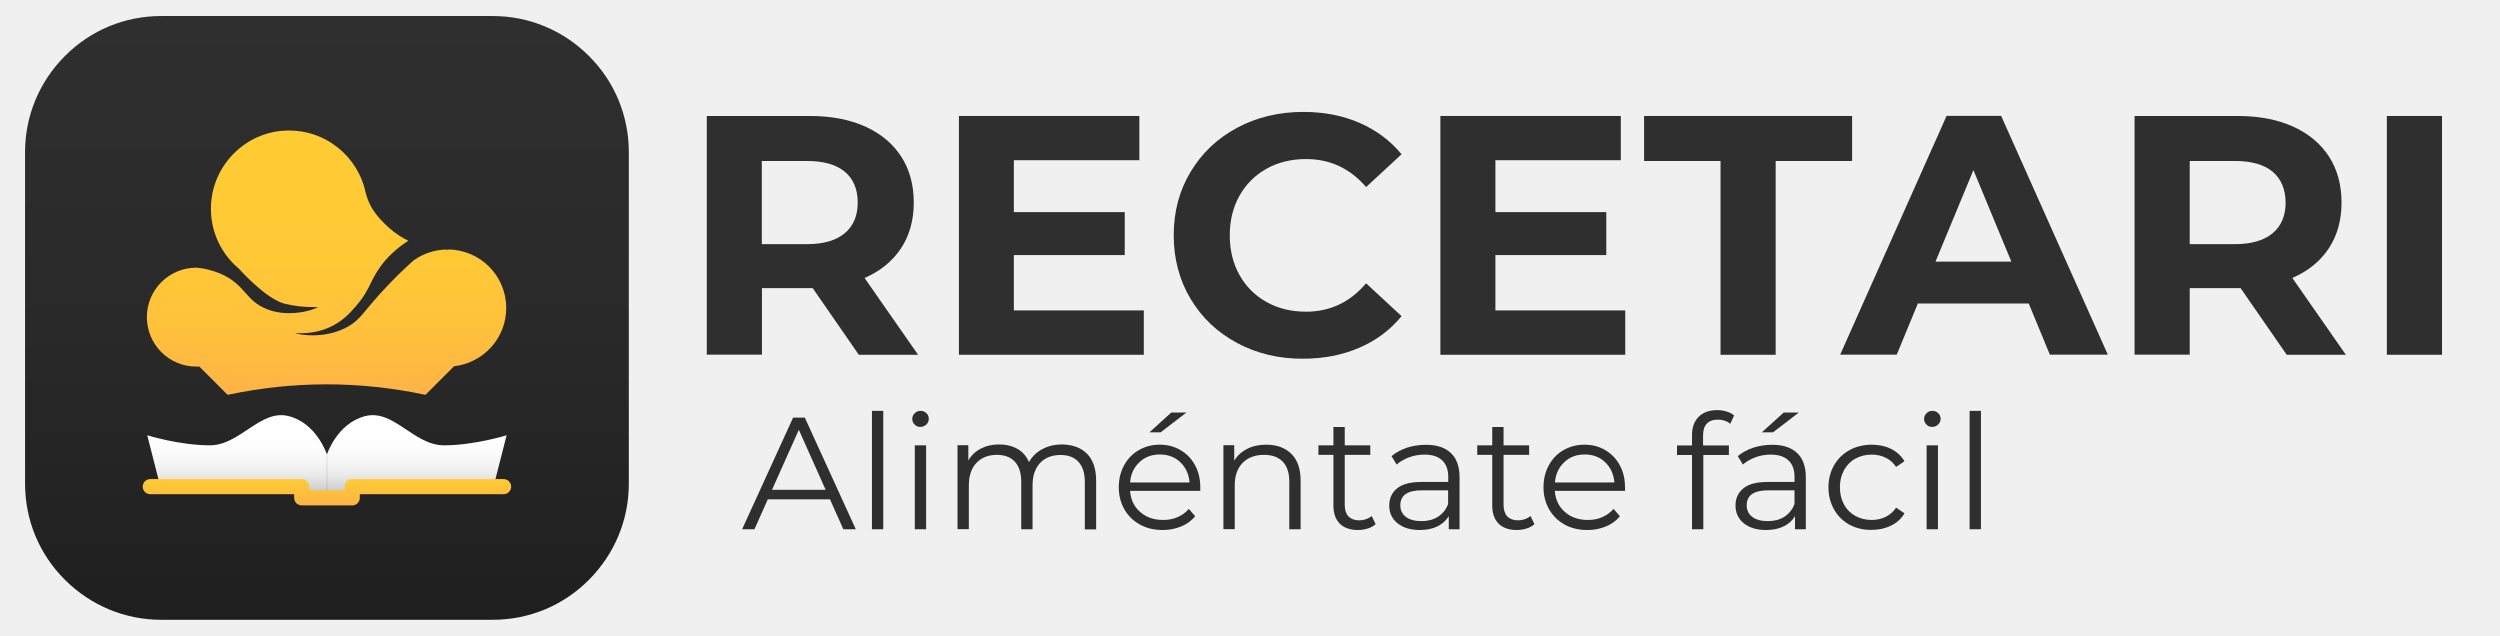
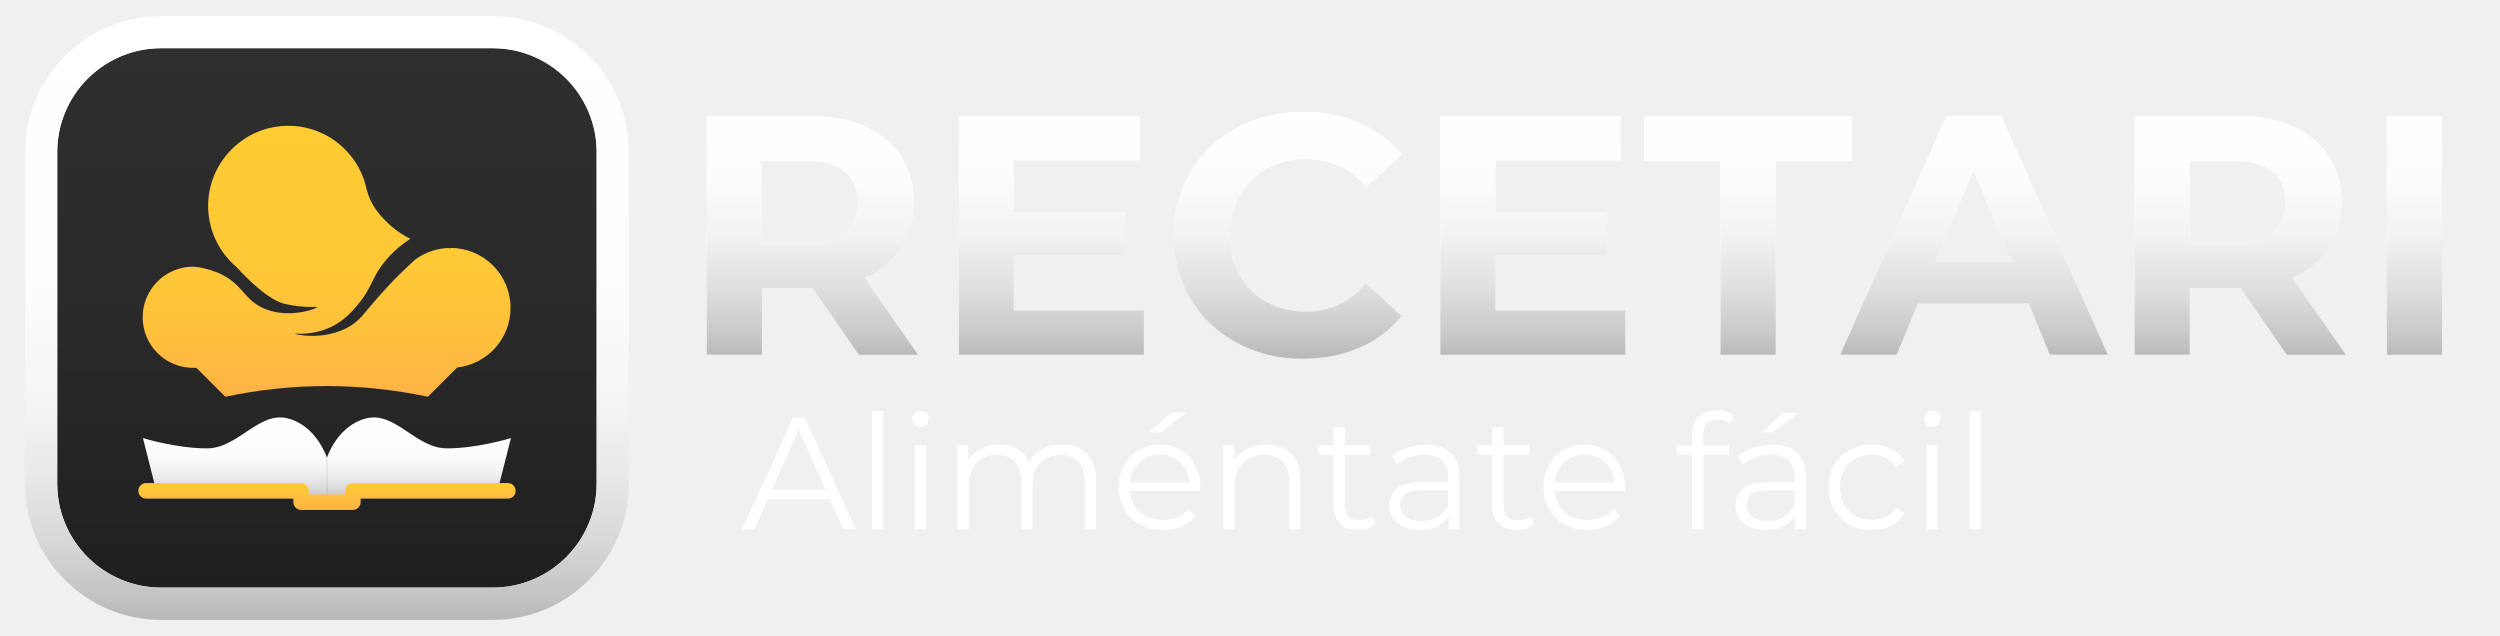
<svg xmlns="http://www.w3.org/2000/svg" version="1.1" id="Nombre_del_proyecto" x="0px" y="0px" viewBox="0 0 1966 500" style="enable-background:new 0 0 1966 500;" xml:space="preserve">
  <style type="text/css">
	.st0{display:none;}
	.st1{display:inline;}
	.st2{fill:#2F2F2F;}
	.st3{fill:#FFFFFF;}
	.st4{fill:none;stroke:#FFFFFF;stroke-width:12.194;stroke-linecap:round;stroke-linejoin:round;stroke-miterlimit:10;}
	.st5{fill:none;stroke:#000000;stroke-width:12.194;stroke-linecap:round;stroke-linejoin:round;stroke-miterlimit:10;}
	.st6{fill:url(#Marco_con_fondo_2_);}
	.st7{fill:url(#SVGID_1_);}
	.st8{fill:url(#SVGID_2_);}
	.st9{fill:none;stroke:url(#SVGID_3_);stroke-width:12.194;stroke-linecap:round;stroke-linejoin:round;stroke-miterlimit:10;}
	.st10{fill:url(#SVGID_4_);}
	.st11{fill:url(#SVGID_5_);}
	.st12{fill:url(#SVGID_6_);}
	.st13{fill:url(#SVGID_7_);}
	.st14{fill:url(#SVGID_8_);}
	.st15{fill:none;stroke:url(#SVGID_9_);stroke-width:12.194;stroke-linecap:round;stroke-linejoin:round;stroke-miterlimit:10;}
	.st16{fill:url(#SVGID_10_);}
	.st17{fill:url(#Marco_con_fondo_3_);}
	.st18{fill:url(#SVGID_11_);}
	.st19{fill:url(#SVGID_12_);}
	.st20{fill:none;stroke:url(#SVGID_13_);stroke-width:11.906;stroke-linecap:round;stroke-linejoin:round;stroke-miterlimit:10;}
	.st21{fill:url(#SVGID_14_);}
	.st22{fill:url(#Fondo_del_marco_1_);}
	.st23{fill:url(#Marco_3_);}
	.st24{fill:url(#SVGID_15_);}
	.st25{fill:url(#SVGID_16_);}
	.st26{fill:none;stroke:url(#SVGID_17_);stroke-width:12.194;stroke-linecap:round;stroke-linejoin:round;stroke-miterlimit:10;}
	.st27{fill:url(#SVGID_18_);}
	.st28{display:none;opacity:0.3;fill:url(#Área_estandarizada_para_el_ícono_2_);}
	.st29{fill:url(#SVGID_19_);}
	.st30{fill:url(#SVGID_20_);}
	.st31{fill:url(#SVGID_21_);}
	.st32{fill:url(#SVGID_22_);}
	.st33{fill:url(#SVGID_23_);}
	.st34{fill:url(#SVGID_24_);}
	.st35{fill:url(#SVGID_25_);}
	.st36{fill:url(#SVGID_26_);}
	.st37{fill:url(#SVGID_27_);}
	.st38{fill:url(#SVGID_28_);}
	.st39{fill:url(#SVGID_29_);}
	.st40{fill:url(#SVGID_30_);}
	.st41{fill:url(#SVGID_31_);}
	.st42{fill:url(#SVGID_32_);}
	.st43{fill:url(#SVGID_33_);}
	.st44{fill:url(#SVGID_34_);}
	.st45{fill:url(#SVGID_35_);}
	.st46{fill:url(#SVGID_36_);}
	.st47{fill:url(#SVGID_37_);}
	.st48{fill:url(#SVGID_38_);}
	.st49{fill:none;stroke:url(#SVGID_39_);stroke-width:15;stroke-linecap:round;stroke-linejoin:round;stroke-miterlimit:10;}
	.st50{fill:url(#SVGID_40_);}
	.st51{display:none;opacity:0.3;fill:url(#Área_estandarizada_para_el_ícono_3_);}
	.st52{fill:#1F1F1F;}
	.st53{fill:url(#Degradado_Oscuro_1_);}
	.st54{fill:#B8B8B8;}
	.st55{fill:url(#Degradado_Claro_1_);}
	.st56{fill:#FFB347;}
	.st57{fill:#FFCC33;}
	.st58{fill:url(#Degradado_Principal_1_);}
	.st59{fill:none;stroke:#EDFF00;stroke-miterlimit:10;}
	.st60{fill:#999999;}
	.st61{display:inline;fill:#AA0707;}
	.st62{display:inline;fill:#DD5757;}
</style>
  <g id="Fondos_1_" class="st0">
- </g>
-   <g id="Claro_Horizontal_2_">
-     <g id="Logo_2_">
-       <linearGradient id="Marco_con_fondo_2_" gradientUnits="userSpaceOnUse" x1="257.146" y1="12.66" x2="257.146" y2="487.34">
-         <stop offset="0" style="stop-color:#2F2F2F" />
-         <stop offset="0.53" style="stop-color:#292929" />
-         <stop offset="1" style="stop-color:#1F1F1F" />
-       </linearGradient>
-       <path id="Marco_con_fondo" class="st6" d="M463.1,44c-20.2-20.2-47.1-31.4-75.7-31.4H126.8c-28.6,0-55.5,11.1-75.7,31.4    c-20.2,20.2-31.4,47.1-31.4,75.7v260.6c0,28.6,11.1,55.5,31.4,75.7s47.1,31.4,75.7,31.4h260.6c28.6,0,55.5-11.1,75.7-31.4    s31.4-47.1,31.4-75.7V119.7C494.5,91.1,483.4,64.2,463.1,44z" />
+     <rect x="0.1" class="st1" width="1965.8" height="500" />
+   </g>
+   <g id="Oscuro_Horizontal_1_">
+     <g id="Logo_1_">
+       <g id="Marco_1_">
+         <linearGradient id="Fondo_del_marco_1_" gradientUnits="userSpaceOnUse" x1="257.146" y1="37.94" x2="257.146" y2="462.06">
+           <stop offset="0" style="stop-color:#2F2F2F" />
+           <stop offset="0.53" style="stop-color:#292929" />
+           <stop offset="1" style="stop-color:#1F1F1F" />
+         </linearGradient>
+         <path id="Fondo_del_marco" class="st22" d="M387.4,37.9H126.8c-45.2,0-81.8,36.6-81.8,81.8v260.6c0,45.2,36.6,81.8,81.8,81.8     h260.6c45.2,0,81.8-36.6,81.8-81.8V119.7C469.2,74.5,432.6,37.9,387.4,37.9z" />
+         <linearGradient id="Marco_3_" gradientUnits="userSpaceOnUse" x1="257.146" y1="487.34" x2="257.146" y2="12.66">
+           <stop offset="0" style="stop-color:#B8B8B8" />
+           <stop offset="3.082472e-02" style="stop-color:#C1C1C1" />
+           <stop offset="0.129" style="stop-color:#D8D8D8" />
+           <stop offset="0.243" style="stop-color:#E9E9E9" />
+           <stop offset="0.38" style="stop-color:#F6F6F6" />
+           <stop offset="0.565" style="stop-color:#FDFDFD" />
+           <stop offset="1" style="stop-color:#FFFFFF" />
+         </linearGradient>
+         <path id="Marco_2_" class="st23" d="M387.4,37.9c45.2,0,81.8,36.6,81.8,81.8v260.6c0,45.2-36.6,81.8-81.8,81.8H126.8     c-45.2,0-81.8-36.6-81.8-81.8V119.7c0-45.2,36.6-81.8,81.8-81.8H387.4 M387.4,12.7H126.8c-28.6,0-55.5,11.1-75.7,31.4     c-20.2,20.2-31.4,47.1-31.4,75.7v260.6c0,28.6,11.1,55.5,31.4,75.7c20.2,20.2,47.1,31.4,75.7,31.4h260.6     c28.6,0,55.5-11.1,75.7-31.4s31.4-47.1,31.4-75.7V119.7c0-28.6-11.1-55.5-31.4-75.7S416,12.7,387.4,12.7L387.4,12.7z" />
+       </g>
+       <g>
+         <linearGradient id="SVGID_1_" gradientUnits="userSpaceOnUse" x1="329.496" y1="394.903" x2="329.496" y2="328.322">
+           <stop offset="6.926126e-08" style="stop-color:#B8B8B8" />
+           <stop offset="2.116860e-02" style="stop-color:#BDBDBD" />
+           <stop offset="0.134" style="stop-color:#D5D5D5" />
+           <stop offset="0.262" style="stop-color:#E8E8E8" />
+           <stop offset="0.412" style="stop-color:#F5F5F5" />
+           <stop offset="0.607" style="stop-color:#FDFDFD" />
+           <stop offset="1" style="stop-color:#FFFFFF" />
+         </linearGradient>
+         <path class="st7" d="M257.1,359.9c0,0,8.1-25.2,30.9-30.9c22.8-5.7,39,23.6,63.4,23.6c24.4,0,50.4-8.1,50.4-8.1L391.3,386H277.5     v8.9h-20.3V359.9z" />
+         <linearGradient id="SVGID_2_" gradientUnits="userSpaceOnUse" x1="184.796" y1="394.903" x2="184.796" y2="328.322">
+           <stop offset="6.926126e-08" style="stop-color:#B8B8B8" />
+           <stop offset="2.116860e-02" style="stop-color:#BDBDBD" />
+           <stop offset="0.134" style="stop-color:#D5D5D5" />
+           <stop offset="0.262" style="stop-color:#E8E8E8" />
+           <stop offset="0.412" style="stop-color:#F5F5F5" />
+           <stop offset="0.607" style="stop-color:#FDFDFD" />
+           <stop offset="1" style="stop-color:#FFFFFF" />
+         </linearGradient>
+         <path class="st8" d="M257.1,359.9c0,0-8.1-25.2-30.9-30.9c-22.8-5.7-39,23.6-63.4,23.6s-50.4-8.1-50.4-8.1l10.5,41.5h113.9v8.9     h20.3V359.9z" />
+         <g>
+           <linearGradient id="SVGID_3_" gradientUnits="userSpaceOnUse" x1="257.146" y1="379.864" x2="257.146" y2="401">
+             <stop offset="0" style="stop-color:#FFCC33" />
+             <stop offset="1" style="stop-color:#FFB347" />
+           </linearGradient>
+           <polyline class="st9" points="114.9,386 236.8,386 236.8,394.9 277.5,394.9 277.5,386 399.4,386     " />
+         </g>
+         <linearGradient id="SVGID_4_" gradientUnits="userSpaceOnUse" x1="257.146" y1="99" x2="257.146" y2="311.985">
+           <stop offset="0" style="stop-color:#FFCC33" />
+           <stop offset="0.473" style="stop-color:#FFC935" />
+           <stop offset="0.764" style="stop-color:#FFC13C" />
+           <stop offset="1" style="stop-color:#FFB347" />
+         </linearGradient>
+         <path class="st10" d="M186.3,210.3c-14.3-12-23.2-30.2-22.6-50.5c1.1-32.7,27.5-59.4,60.2-60.8c31.7-1.4,58.5,20.7,64.5,50.3     c2.9,10.6,8,18.2,18.3,27.7c5.2,4.7,10.7,8.2,16,10.8c-5,3.2-9.1,6.5-12.6,9.8c-5.2,4.9-8.9,9.6-11.6,13.6     c-2.3,3.5-4,6.7-5.5,9.8c-3,6-5.7,11.7-12.4,19.5c-4.1,4.8-9.4,10.8-17.9,15.4c-15.7,8.6-30.9,6.1-30.9,6.5     c0,0.5,23.2,6,43.1-5.7c8.8-5.2,11-10.2,24.4-25.2c3.4-3.8,6.7-7.3,9.8-10.6c3.4-3.5,6.7-6.7,9.6-9.5c3-2.9,5.8-5.4,8.1-7.5     c0,0,0,0,0,0h0c0.3-0.2,0.6-0.4,0.9-0.6c7.4-5.1,16.2-8.1,25.8-8.3l-0.2,0.8l1.1-0.8c26,0,47.1,21.1,47.1,47.1     c0,24.3-18.4,44.3-42,46.9l-23,23c-53.1-11.2-106.2-11.2-159.3,0l-22.8-22.8c-0.8,0-1.6,0.1-2.4,0.1c-22,0-39.8-17.8-39.8-39.8     s17.8-39.8,39.8-39.8c3.8,0.3,8.9,1.1,14.5,3c1.2,0.4,2.4,0.8,3.6,1.3c0,0,0,0,0.1,0c1,0.4,2,0.8,3,1.3c17,8.1,18.3,18.9,31.7,26     c19.9,10.6,44.8,1.4,44.7,0c0,0-12.2,0.9-26-2.4C207.9,235,186.3,210.3,186.3,210.3z" />
+       </g>
    </g>
-     <g id="Textos_5_">
+     <linearGradient id="Área_estandarizada_para_el_ícono_2_" gradientUnits="userSpaceOnUse" x1="257.146" y1="401" x2="257.146" y2="99">
+       <stop offset="0" style="stop-color:#B8B8B8" />
+       <stop offset="0.106" style="stop-color:#C9C9C9" />
+       <stop offset="0.3" style="stop-color:#E1E1E1" />
+       <stop offset="0.505" style="stop-color:#F2F2F2" />
+       <stop offset="0.728" style="stop-color:#FCFCFC" />
+       <stop offset="1" style="stop-color:#FFFFFF" />
+     </linearGradient>
+     <rect id="Área_estandarizada_para_el_ícono_1_" x="106.1" y="99" class="st28" width="302" height="302" />
+     <g id="Textos_1_">
      <g>
-         <path class="st2" d="M652.7,392.7h-48.9l-10.5,23.5h-9.7l40.1-87.8h9.2l40.1,87.8h-9.8L652.7,392.7z M649.3,385.2l-21.1-47.2     l-21.1,47.2H649.3z" />
-         <path class="st2" d="M685.7,323.1h8.9v93.1h-8.9V323.1z" />
-         <path class="st2" d="M719.3,333.9c-1.3-1.3-1.9-2.8-1.9-4.5c0-1.7,0.6-3.1,1.9-4.4s2.8-1.9,4.6-1.9c1.8,0,3.4,0.6,4.6,1.8     c1.3,1.2,1.9,2.7,1.9,4.3c0,1.8-0.6,3.4-1.9,4.6s-2.8,1.9-4.6,1.9C722.1,335.8,720.6,335.2,719.3,333.9z M719.4,350.2h8.9v66     h-8.9V350.2z" />
-         <path class="st2" d="M854.9,356.9c4.7,4.8,7.1,11.8,7.1,21.1v38.3h-8.9v-37.4c0-6.9-1.7-12.1-5-15.7c-3.3-3.6-8-5.4-14-5.4     c-6.9,0-12.2,2.1-16.2,6.3c-3.9,4.2-5.9,10.1-5.9,17.5v34.6h-8.9v-37.4c0-6.9-1.7-12.1-5-15.7c-3.3-3.6-8-5.4-14.1-5.4     c-6.8,0-12.1,2.1-16.1,6.3c-4,4.2-6,10.1-6,17.5v34.6h-8.9v-66h8.5v12c2.3-4,5.6-7.1,9.8-9.3c4.2-2.2,9-3.3,14.4-3.3     c5.5,0,10.3,1.2,14.4,3.5c4.1,2.3,7.1,5.8,9.1,10.4c2.4-4.3,5.9-7.8,10.5-10.2c4.6-2.5,9.8-3.7,15.6-3.7     C843.7,349.7,850.2,352.1,854.9,356.9z" />
-         <path class="st2" d="M943.9,386h-55.2c0.5,6.9,3.1,12.4,7.9,16.6c4.8,4.2,10.8,6.3,18.1,6.3c4.1,0,7.9-0.7,11.3-2.2     c3.4-1.5,6.4-3.6,8.9-6.5l5,5.8c-2.9,3.5-6.6,6.2-11,8c-4.4,1.8-9.2,2.8-14.5,2.8c-6.8,0-12.8-1.4-18-4.3     c-5.2-2.9-9.3-6.9-12.2-12c-2.9-5.1-4.4-10.9-4.4-17.3c0-6.4,1.4-12.2,4.2-17.3c2.8-5.1,6.6-9.1,11.5-11.9     c4.9-2.8,10.4-4.3,16.5-4.3c6.1,0,11.6,1.4,16.4,4.3c4.8,2.8,8.7,6.8,11.4,11.9c2.8,5.1,4.1,10.8,4.1,17.4L943.9,386z M896,363.5     c-4.3,4.1-6.8,9.3-7.3,15.9h46.8c-0.6-6.5-3-11.8-7.3-15.9c-4.3-4.1-9.7-6.1-16.1-6.1C905.7,357.4,900.3,359.4,896,363.5z      M921.1,324.4H933l-20.3,15.6h-8.8L921.1,324.4z" />
-         <path class="st2" d="M1015.5,356.9c4.9,4.8,7.3,11.8,7.3,21v38.3h-8.9v-37.4c0-6.9-1.7-12.1-5.1-15.7c-3.4-3.6-8.3-5.4-14.7-5.4     c-7.1,0-12.7,2.1-16.9,6.3c-4.1,4.2-6.2,10.1-6.2,17.5v34.6h-8.9v-66h8.5v12.2c2.4-4,5.8-7.1,10.1-9.3c4.3-2.2,9.3-3.3,15-3.3     C1004.1,349.7,1010.6,352.1,1015.5,356.9z" />
-         <path class="st2" d="M1081.8,412.2c-1.7,1.5-3.7,2.7-6.2,3.4c-2.5,0.8-5,1.2-7.7,1.2c-6.2,0-11-1.7-14.3-5c-3.3-3.3-5-8.1-5-14.2     v-39.9h-11.8v-7.5h11.8v-14.4h8.9v14.4h20.1v7.5h-20.1v39.4c0,3.9,1,6.9,2.9,9c2,2,4.8,3.1,8.5,3.1c1.8,0,3.6-0.3,5.3-0.9     c1.7-0.6,3.2-1.4,4.5-2.5L1081.8,412.2z" />
-         <path class="st2" d="M1140.9,356.2c4.6,4.3,6.9,10.7,6.9,19.1v40.9h-8.5v-10.3c-2,3.4-5,6.1-8.8,8c-3.9,1.9-8.5,2.9-13.9,2.9     c-7.4,0-13.2-1.8-17.6-5.3c-4.3-3.5-6.5-8.2-6.5-13.9c0-5.6,2-10.1,6.1-13.5c4.1-3.4,10.5-5.1,19.4-5.1h20.9v-4     c0-5.7-1.6-10-4.8-13c-3.2-3-7.8-4.5-13.9-4.5c-4.2,0-8.2,0.7-12,2.1c-3.8,1.4-7.1,3.3-9.9,5.7l-4-6.6c3.3-2.8,7.4-5,12-6.6     c4.7-1.5,9.6-2.3,14.8-2.3C1129.7,349.7,1136.3,351.9,1140.9,356.2z M1130.8,406.4c3.6-2.3,6.3-5.6,8-10v-10.8h-20.7     c-11.3,0-16.9,3.9-16.9,11.8c0,3.8,1.5,6.9,4.4,9.1c2.9,2.2,7,3.3,12.3,3.3C1122.9,409.8,1127.2,408.7,1130.8,406.4z" />
-         <path class="st2" d="M1206.7,412.2c-1.7,1.5-3.7,2.7-6.2,3.4c-2.5,0.8-5,1.2-7.7,1.2c-6.2,0-11-1.7-14.3-5c-3.3-3.3-5-8.1-5-14.2     v-39.9h-11.8v-7.5h11.8v-14.4h8.9v14.4h20.1v7.5h-20.1v39.4c0,3.9,1,6.9,2.9,9c2,2,4.8,3.1,8.5,3.1c1.8,0,3.6-0.3,5.3-0.9     c1.7-0.6,3.2-1.4,4.5-2.5L1206.7,412.2z" />
-         <path class="st2" d="M1277.9,386h-55.2c0.5,6.9,3.1,12.4,7.9,16.6c4.8,4.2,10.8,6.3,18.1,6.3c4.1,0,7.9-0.7,11.3-2.2     c3.4-1.5,6.4-3.6,8.9-6.5l5,5.8c-2.9,3.5-6.6,6.2-11,8c-4.4,1.8-9.2,2.8-14.5,2.8c-6.8,0-12.8-1.4-18-4.3     c-5.2-2.9-9.3-6.9-12.2-12c-2.9-5.1-4.4-10.9-4.4-17.3c0-6.4,1.4-12.2,4.2-17.3c2.8-5.1,6.6-9.1,11.5-11.9     c4.9-2.8,10.4-4.3,16.5-4.3c6.1,0,11.6,1.4,16.4,4.3c4.8,2.8,8.7,6.8,11.4,11.9c2.8,5.1,4.1,10.8,4.1,17.4L1277.9,386z      M1230.1,363.5c-4.3,4.1-6.8,9.3-7.3,15.9h46.8c-0.6-6.5-3-11.8-7.3-15.9c-4.3-4.1-9.7-6.1-16.1-6.1     C1239.7,357.4,1234.4,359.4,1230.1,363.5z" />
-         <path class="st2" d="M1342.2,333.2c-2,2.1-2.9,5.2-2.9,9.3v7.8h20.3v7.5h-20.1v58.4h-8.9v-58.4h-11.8v-7.5h11.8v-8.2     c0-6,1.7-10.8,5.2-14.3c3.5-3.5,8.4-5.3,14.7-5.3c2.5,0,4.9,0.4,7.3,1.1c2.3,0.7,4.3,1.7,5.9,3.1l-3,6.6     c-2.6-2.2-5.9-3.3-9.8-3.3C1347,330,1344.1,331.1,1342.2,333.2z" />
-         <path class="st2" d="M1413.2,356.2c4.6,4.3,6.9,10.7,6.9,19.1v40.9h-8.5v-10.3c-2,3.4-5,6.1-8.8,8c-3.9,1.9-8.5,2.9-13.9,2.9     c-7.4,0-13.2-1.8-17.6-5.3c-4.3-3.5-6.5-8.2-6.5-13.9c0-5.6,2-10.1,6.1-13.5c4.1-3.4,10.5-5.1,19.4-5.1h20.9v-4     c0-5.7-1.6-10-4.8-13c-3.2-3-7.8-4.5-13.9-4.5c-4.2,0-8.2,0.7-12,2.1c-3.8,1.4-7.1,3.3-9.9,5.7l-4-6.6c3.3-2.8,7.4-5,12-6.6     c4.7-1.5,9.6-2.3,14.8-2.3C1402,349.7,1408.6,351.9,1413.2,356.2z M1403.2,406.4c3.6-2.3,6.3-5.6,8-10v-10.8h-20.7     c-11.3,0-16.9,3.9-16.9,11.8c0,3.8,1.5,6.9,4.4,9.1c2.9,2.2,7,3.3,12.3,3.3C1395.3,409.8,1399.6,408.7,1403.2,406.4z      M1402.7,324.4h11.9l-20.3,15.6h-8.8L1402.7,324.4z" />
-         <path class="st2" d="M1454.4,412.6c-5.1-2.8-9.2-6.8-12.1-12c-2.9-5.1-4.4-10.9-4.4-17.4c0-6.4,1.5-12.2,4.4-17.3     c2.9-5.1,7-9.1,12.1-11.9c5.1-2.8,11-4.3,17.5-4.3c5.7,0,10.8,1.1,15.2,3.3c4.5,2.2,8,5.5,10.6,9.7l-6.6,4.5     c-2.2-3.3-4.9-5.7-8.3-7.3c-3.3-1.6-7-2.4-10.9-2.4c-4.8,0-9,1.1-12.9,3.2c-3.8,2.1-6.8,5.2-8.9,9.1s-3.2,8.4-3.2,13.4     c0,5.1,1.1,9.6,3.2,13.5c2.1,3.9,5.1,6.9,8.9,9c3.8,2.1,8.1,3.2,12.9,3.2c3.9,0,7.6-0.8,10.9-2.4c3.3-1.6,6.1-4,8.3-7.3l6.6,4.5     c-2.6,4.3-6.1,7.5-10.7,9.7c-4.5,2.2-9.6,3.3-15.2,3.3C1465.4,416.8,1459.5,415.4,1454.4,412.6z" />
-         <path class="st2" d="M1515,333.9c-1.3-1.3-1.9-2.8-1.9-4.5c0-1.7,0.6-3.1,1.9-4.4s2.8-1.9,4.6-1.9c1.8,0,3.4,0.6,4.6,1.8     c1.3,1.2,1.9,2.7,1.9,4.3c0,1.8-0.6,3.4-1.9,4.6s-2.8,1.9-4.6,1.9C1517.8,335.8,1516.3,335.2,1515,333.9z M1515.1,350.2h8.9v66     h-8.9V350.2z" />
-         <path class="st2" d="M1548.9,323.1h8.9v93.1h-8.9V323.1z" />
+         <path class="st3" d="M652.7,392.7h-48.9l-10.5,23.5h-9.7l40.1-87.8h9.2l40.1,87.8h-9.8L652.7,392.7z M649.3,385.2l-21.1-47.2     l-21.1,47.2H649.3z" />
+         <path class="st3" d="M685.7,323.1h8.9v93.1h-8.9V323.1z" />
+         <path class="st3" d="M719.3,333.9c-1.3-1.3-1.9-2.8-1.9-4.5c0-1.7,0.6-3.1,1.9-4.4c1.3-1.3,2.8-1.9,4.6-1.9     c1.8,0,3.4,0.6,4.6,1.8c1.3,1.2,1.9,2.7,1.9,4.3c0,1.8-0.6,3.4-1.9,4.6c-1.3,1.3-2.8,1.9-4.6,1.9     C722.1,335.8,720.6,335.2,719.3,333.9z M719.4,350.2h8.9v66h-8.9V350.2z" />
+         <path class="st3" d="M854.9,356.9c4.7,4.8,7.1,11.8,7.1,21.1v38.3h-8.9v-37.4c0-6.9-1.7-12.1-5-15.7c-3.3-3.6-8-5.4-14-5.4     c-6.9,0-12.2,2.1-16.2,6.3c-3.9,4.2-5.9,10.1-5.9,17.5v34.6h-8.9v-37.4c0-6.9-1.7-12.1-5-15.7c-3.3-3.6-8-5.4-14.1-5.4     c-6.8,0-12.1,2.1-16.1,6.3c-4,4.2-6,10.1-6,17.5v34.6h-8.9v-66h8.5v12c2.3-4,5.6-7.1,9.8-9.3c4.2-2.2,9-3.3,14.4-3.3     c5.5,0,10.3,1.2,14.4,3.5c4.1,2.3,7.1,5.8,9.1,10.4c2.4-4.3,5.9-7.8,10.5-10.2c4.6-2.5,9.8-3.7,15.6-3.7     C843.7,349.7,850.2,352.1,854.9,356.9z" />
+         <path class="st3" d="M943.9,386h-55.2c0.5,6.9,3.1,12.4,7.9,16.6c4.8,4.2,10.8,6.3,18.1,6.3c4.1,0,7.9-0.7,11.3-2.2     c3.4-1.5,6.4-3.6,8.9-6.5l5,5.8c-2.9,3.5-6.6,6.2-11,8c-4.4,1.8-9.2,2.8-14.5,2.8c-6.8,0-12.8-1.4-18-4.3     c-5.2-2.9-9.3-6.9-12.2-12c-2.9-5.1-4.4-10.9-4.4-17.3c0-6.4,1.4-12.2,4.2-17.3c2.8-5.1,6.6-9.1,11.5-11.9     c4.9-2.8,10.4-4.3,16.5-4.3c6.1,0,11.6,1.4,16.4,4.3c4.8,2.8,8.7,6.8,11.4,11.9c2.8,5.1,4.1,10.8,4.1,17.4L943.9,386z M896,363.5     c-4.3,4.1-6.8,9.3-7.3,15.9h46.8c-0.6-6.5-3-11.8-7.3-15.9c-4.3-4.1-9.7-6.1-16.1-6.1C905.7,357.4,900.3,359.4,896,363.5z      M921.1,324.4H933l-20.3,15.6h-8.8L921.1,324.4z" />
+         <path class="st3" d="M1015.5,356.9c4.9,4.8,7.3,11.8,7.3,21v38.3h-8.9v-37.4c0-6.9-1.7-12.1-5.1-15.7c-3.4-3.6-8.3-5.4-14.7-5.4     c-7.1,0-12.7,2.1-16.9,6.3c-4.1,4.2-6.2,10.1-6.2,17.5v34.6h-8.9v-66h8.5v12.2c2.4-4,5.8-7.1,10.1-9.3c4.3-2.2,9.3-3.3,15-3.3     C1004.1,349.7,1010.6,352.1,1015.5,356.9z" />
+         <path class="st3" d="M1081.8,412.2c-1.7,1.5-3.7,2.7-6.2,3.4c-2.5,0.8-5,1.2-7.7,1.2c-6.2,0-11-1.7-14.3-5c-3.3-3.3-5-8.1-5-14.2     v-39.9h-11.8v-7.5h11.8v-14.4h8.9v14.4h20.1v7.5h-20.1v39.4c0,3.9,1,6.9,2.9,9c2,2,4.8,3.1,8.5,3.1c1.8,0,3.6-0.3,5.3-0.9     c1.7-0.6,3.2-1.4,4.5-2.5L1081.8,412.2z" />
+         <path class="st3" d="M1140.9,356.2c4.6,4.3,6.9,10.7,6.9,19.1v40.9h-8.5v-10.3c-2,3.4-5,6.1-8.8,8c-3.9,1.9-8.5,2.9-13.9,2.9     c-7.4,0-13.2-1.8-17.6-5.3c-4.3-3.5-6.5-8.2-6.5-13.9c0-5.6,2-10.1,6.1-13.5c4.1-3.4,10.5-5.1,19.4-5.1h20.9v-4     c0-5.7-1.6-10-4.8-13c-3.2-3-7.8-4.5-13.9-4.5c-4.2,0-8.2,0.7-12,2.1c-3.8,1.4-7.1,3.3-9.9,5.7l-4-6.6c3.3-2.8,7.4-5,12-6.6     c4.7-1.5,9.6-2.3,14.8-2.3C1129.7,349.7,1136.3,351.9,1140.9,356.2z M1130.8,406.4c3.6-2.3,6.3-5.6,8-10v-10.8h-20.7     c-11.3,0-16.9,3.9-16.9,11.8c0,3.8,1.5,6.9,4.4,9.1c2.9,2.2,7,3.3,12.3,3.3C1122.9,409.8,1127.2,408.7,1130.8,406.4z" />
+         <path class="st3" d="M1206.7,412.2c-1.7,1.5-3.7,2.7-6.2,3.4c-2.5,0.8-5,1.2-7.7,1.2c-6.2,0-11-1.7-14.3-5c-3.3-3.3-5-8.1-5-14.2     v-39.9h-11.8v-7.5h11.8v-14.4h8.9v14.4h20.1v7.5h-20.1v39.4c0,3.9,1,6.9,2.9,9c2,2,4.8,3.1,8.5,3.1c1.8,0,3.6-0.3,5.3-0.9     c1.7-0.6,3.2-1.4,4.5-2.5L1206.7,412.2z" />
+         <path class="st3" d="M1277.9,386h-55.2c0.5,6.9,3.1,12.4,7.9,16.6c4.8,4.2,10.8,6.3,18.1,6.3c4.1,0,7.9-0.7,11.3-2.2     c3.4-1.5,6.4-3.6,8.9-6.5l5,5.8c-2.9,3.5-6.6,6.2-11,8c-4.4,1.8-9.2,2.8-14.5,2.8c-6.8,0-12.8-1.4-18-4.3     c-5.2-2.9-9.3-6.9-12.2-12c-2.9-5.1-4.4-10.9-4.4-17.3c0-6.4,1.4-12.2,4.2-17.3c2.8-5.1,6.6-9.1,11.5-11.9     c4.9-2.8,10.4-4.3,16.5-4.3c6.1,0,11.6,1.4,16.4,4.3c4.8,2.8,8.7,6.8,11.4,11.9c2.8,5.1,4.1,10.8,4.1,17.4L1277.9,386z      M1230.1,363.5c-4.3,4.1-6.8,9.3-7.3,15.9h46.8c-0.6-6.5-3-11.8-7.3-15.9c-4.3-4.1-9.7-6.1-16.1-6.1     C1239.7,357.4,1234.4,359.4,1230.1,363.5z" />
+         <path class="st3" d="M1342.2,333.2c-2,2.1-2.9,5.2-2.9,9.3v7.8h20.3v7.5h-20.1v58.4h-8.9v-58.4h-11.8v-7.5h11.8v-8.2     c0-6,1.7-10.8,5.2-14.3c3.5-3.5,8.4-5.3,14.7-5.3c2.5,0,4.9,0.4,7.3,1.1c2.3,0.7,4.3,1.7,5.9,3.1l-3,6.6     c-2.6-2.2-5.9-3.3-9.8-3.3C1347,330,1344.1,331.1,1342.2,333.2z" />
+         <path class="st3" d="M1413.2,356.2c4.6,4.3,6.9,10.7,6.9,19.1v40.9h-8.5v-10.3c-2,3.4-5,6.1-8.8,8c-3.9,1.9-8.5,2.9-13.9,2.9     c-7.4,0-13.2-1.8-17.6-5.3c-4.3-3.5-6.5-8.2-6.5-13.9c0-5.6,2-10.1,6.1-13.5c4.1-3.4,10.5-5.1,19.4-5.1h20.9v-4     c0-5.7-1.6-10-4.8-13c-3.2-3-7.8-4.5-13.9-4.5c-4.2,0-8.2,0.7-12,2.1c-3.8,1.4-7.1,3.3-9.9,5.7l-4-6.6c3.3-2.8,7.4-5,12-6.6     c4.7-1.5,9.6-2.3,14.8-2.3C1402,349.7,1408.6,351.9,1413.2,356.2z M1403.2,406.4c3.6-2.3,6.3-5.6,8-10v-10.8h-20.7     c-11.3,0-16.9,3.9-16.9,11.8c0,3.8,1.5,6.9,4.4,9.1c2.9,2.2,7,3.3,12.3,3.3C1395.3,409.8,1399.6,408.7,1403.2,406.4z      M1402.7,324.4h11.9l-20.3,15.6h-8.8L1402.7,324.4z" />
+         <path class="st3" d="M1454.4,412.6c-5.1-2.8-9.2-6.8-12.1-12c-2.9-5.1-4.4-10.9-4.4-17.4c0-6.4,1.5-12.2,4.4-17.3     c2.9-5.1,7-9.1,12.1-11.9c5.1-2.8,11-4.3,17.5-4.3c5.7,0,10.8,1.1,15.2,3.3c4.5,2.2,8,5.5,10.6,9.7l-6.6,4.5     c-2.2-3.3-4.9-5.7-8.3-7.3c-3.3-1.6-7-2.4-10.9-2.4c-4.8,0-9,1.1-12.9,3.2c-3.8,2.1-6.8,5.2-8.9,9.1c-2.1,3.9-3.2,8.4-3.2,13.4     c0,5.1,1.1,9.6,3.2,13.5c2.1,3.9,5.1,6.9,8.9,9c3.8,2.1,8.1,3.2,12.9,3.2c3.9,0,7.6-0.8,10.9-2.4c3.3-1.6,6.1-4,8.3-7.3l6.6,4.5     c-2.6,4.3-6.1,7.5-10.7,9.7c-4.5,2.2-9.6,3.3-15.2,3.3C1465.4,416.8,1459.5,415.4,1454.4,412.6z" />
+         <path class="st3" d="M1515,333.9c-1.3-1.3-1.9-2.8-1.9-4.5c0-1.7,0.6-3.1,1.9-4.4c1.3-1.3,2.8-1.9,4.6-1.9c1.8,0,3.4,0.6,4.6,1.8     c1.3,1.2,1.9,2.7,1.9,4.3c0,1.8-0.6,3.4-1.9,4.6c-1.3,1.3-2.8,1.9-4.6,1.9C1517.8,335.8,1516.3,335.2,1515,333.9z M1515.1,350.2     h8.9v66h-8.9V350.2z" />
+         <path class="st3" d="M1548.9,323.1h8.9v93.1h-8.9V323.1z" />
      </g>
      <g>
        <g>
          <path class="st3" d="M675.3,278.9l-36.2-52.3h-2.1h-37.8v52.3h-43.4V91.2h81.3c16.6,0,31.1,2.8,43.3,8.3      c12.2,5.5,21.7,13.4,28.3,23.6c6.6,10.2,9.9,22.3,9.9,36.2s-3.4,26-10.1,36.1c-6.7,10.1-16.2,17.8-28.6,23.2l42.1,60.4H675.3z       M664.3,135c-6.8-5.6-16.7-8.4-29.8-8.4h-35.4V192h35.4c13,0,23-2.9,29.8-8.6c6.8-5.7,10.2-13.8,10.2-24.1      C674.5,148.8,671.1,140.7,664.3,135z" />
          <path class="st3" d="M899.5,244.1v34.9H754.1V91.2H896V126h-98.7v40.8h87.2v33.8h-87.2v43.5H899.5z" />
-           <path class="st3" d="M972.8,269.7c-15.5-8.3-27.6-19.8-36.5-34.6c-8.8-14.8-13.3-31.4-13.3-50c0-18.6,4.4-35.3,13.3-50      c8.9-14.8,21-26.3,36.5-34.6c15.5-8.3,32.9-12.5,52.2-12.5c16.3,0,31,2.9,44.1,8.6c13.1,5.7,24.2,13.9,33.1,24.7l-27.9,25.8      c-12.7-14.7-28.4-22-47.2-22c-11.6,0-22,2.5-31.1,7.6c-9.1,5.1-16.2,12.2-21.3,21.3c-5.1,9.1-7.6,19.5-7.6,31.1      c0,11.6,2.5,22,7.6,31.1c5.1,9.1,12.2,16.2,21.3,21.3c9.1,5.1,19.5,7.6,31.1,7.6c18.8,0,34.5-7.4,47.2-22.3l27.9,25.8      c-8.9,10.9-20,19.2-33.3,24.9c-13.2,5.7-28,8.6-44.3,8.6C1005.6,282.2,988.3,278,972.8,269.7z" />
+           <path class="st3" d="M972.8,269.7c-15.5-8.3-27.6-19.9-36.5-34.6c-8.8-14.8-13.3-31.4-13.3-50c0-18.6,4.4-35.3,13.3-50      c8.9-14.8,21-26.3,36.5-34.6c15.5-8.3,32.9-12.5,52.2-12.5c16.3,0,31,2.9,44.1,8.6c13.1,5.7,24.2,13.9,33.1,24.7l-27.9,25.8      c-12.7-14.7-28.4-22-47.2-22c-11.6,0-22,2.5-31.1,7.6s-16.2,12.2-21.3,21.3c-5.1,9.1-7.6,19.5-7.6,31.1c0,11.6,2.5,22,7.6,31.1      c5.1,9.1,12.2,16.2,21.3,21.3c9.1,5.1,19.5,7.6,31.1,7.6c18.8,0,34.5-7.4,47.2-22.3l27.9,25.8c-8.9,10.9-20,19.2-33.3,24.9      c-13.2,5.7-28,8.6-44.3,8.6C1005.6,282.2,988.3,278,972.8,269.7z" />
          <path class="st3" d="M1278.1,244.1v34.9h-145.4V91.2h141.9V126H1176v40.8h87.2v33.8H1176v43.5H1278.1z" />
          <path class="st3" d="M1353,126.6h-60.1V91.2h163.6v35.4h-60.1v152.4H1353V126.6z" />
          <path class="st3" d="M1595.4,238.7h-87.2l-16.6,40.2h-44.5l83.7-187.8h42.9l83.9,187.8H1612L1595.4,238.7z M1581.7,205.7      l-29.8-71.9l-29.8,71.9H1581.7z" />
          <path class="st3" d="M1798.2,278.9l-36.2-52.3h-2.1H1722v52.3h-43.4V91.2h81.3c16.6,0,31.1,2.8,43.3,8.3      c12.2,5.5,21.7,13.4,28.3,23.6c6.6,10.2,9.9,22.3,9.9,36.2s-3.4,26-10.1,36.1c-6.7,10.1-16.2,17.8-28.6,23.2l42.1,60.4H1798.2z       M1787.2,135c-6.8-5.6-16.7-8.4-29.8-8.4H1722V192h35.4c13,0,23-2.9,29.8-8.6c6.8-5.7,10.2-13.8,10.2-24.1      C1797.3,148.8,1793.9,140.7,1787.2,135z" />
          <path class="st3" d="M1877,91.2h43.4v187.8H1877V91.2z" />
        </g>
        <g>
-           <path class="st2" d="M675.3,278.9l-36.2-52.3h-2.1h-37.8v52.3h-43.4V91.2h81.3c16.6,0,31.1,2.8,43.3,8.3      c12.2,5.5,21.7,13.4,28.3,23.6c6.6,10.2,9.9,22.3,9.9,36.2s-3.4,26-10.1,36.1c-6.7,10.1-16.2,17.8-28.6,23.2l42.1,60.4H675.3z       M664.3,135c-6.8-5.6-16.7-8.4-29.8-8.4h-35.4V192h35.4c13,0,23-2.9,29.8-8.6c6.8-5.7,10.2-13.8,10.2-24.1      C674.5,148.8,671.1,140.7,664.3,135z" />
-           <path class="st2" d="M899.5,244.1v34.9H754.1V91.2H896V126h-98.7v40.8h87.2v33.8h-87.2v43.5H899.5z" />
-           <path class="st2" d="M972.8,269.7c-15.5-8.3-27.6-19.8-36.5-34.6c-8.8-14.8-13.3-31.4-13.3-50c0-18.6,4.4-35.3,13.3-50      c8.9-14.8,21-26.3,36.5-34.6c15.5-8.3,32.9-12.5,52.2-12.5c16.3,0,31,2.9,44.1,8.6c13.1,5.7,24.2,13.9,33.1,24.7l-27.9,25.8      c-12.7-14.7-28.4-22-47.2-22c-11.6,0-22,2.5-31.1,7.6c-9.1,5.1-16.2,12.2-21.3,21.3c-5.1,9.1-7.6,19.5-7.6,31.1      c0,11.6,2.5,22,7.6,31.1c5.1,9.1,12.2,16.2,21.3,21.3c9.1,5.1,19.5,7.6,31.1,7.6c18.8,0,34.5-7.4,47.2-22.3l27.9,25.8      c-8.9,10.9-20,19.2-33.3,24.9c-13.2,5.7-28,8.6-44.3,8.6C1005.6,282.2,988.3,278,972.8,269.7z" />
-           <path class="st2" d="M1278.1,244.1v34.9h-145.4V91.2h141.9V126H1176v40.8h87.2v33.8H1176v43.5H1278.1z" />
-           <path class="st2" d="M1353,126.6h-60.1V91.2h163.6v35.4h-60.1v152.4H1353V126.6z" />
-           <path class="st2" d="M1595.4,238.7h-87.2l-16.6,40.2h-44.5l83.7-187.8h42.9l83.9,187.8H1612L1595.4,238.7z M1581.7,205.7      l-29.8-71.9l-29.8,71.9H1581.7z" />
-           <path class="st2" d="M1798.2,278.9l-36.2-52.3h-2.1H1722v52.3h-43.4V91.2h81.3c16.6,0,31.1,2.8,43.3,8.3      c12.2,5.5,21.7,13.4,28.3,23.6c6.6,10.2,9.9,22.3,9.9,36.2s-3.4,26-10.1,36.1c-6.7,10.1-16.2,17.8-28.6,23.2l42.1,60.4H1798.2z       M1787.2,135c-6.8-5.6-16.7-8.4-29.8-8.4H1722V192h35.4c13,0,23-2.9,29.8-8.6c6.8-5.7,10.2-13.8,10.2-24.1      C1797.3,148.8,1793.9,140.7,1787.2,135z" />
-           <path class="st2" d="M1877,91.2h43.4v187.8H1877V91.2z" />
+           <linearGradient id="SVGID_5_" gradientUnits="userSpaceOnUse" x1="1238.046" y1="282.165" x2="1238.046" y2="87.957">
+             <stop offset="0" style="stop-color:#B8B8B8" />
+             <stop offset="0.106" style="stop-color:#C9C9C9" />
+             <stop offset="0.3" style="stop-color:#E1E1E1" />
+             <stop offset="0.505" style="stop-color:#F2F2F2" />
+             <stop offset="0.728" style="stop-color:#FCFCFC" />
+             <stop offset="1" style="stop-color:#FFFFFF" />
+           </linearGradient>
+           <path class="st11" d="M675.3,278.9l-36.2-52.3h-2.1h-37.8v52.3h-43.4V91.2h81.3c16.6,0,31.1,2.8,43.3,8.3      c12.2,5.5,21.7,13.4,28.3,23.6c6.6,10.2,9.9,22.3,9.9,36.2s-3.4,26-10.1,36.1c-6.7,10.1-16.2,17.8-28.6,23.2l42.1,60.4H675.3z       M664.3,135c-6.8-5.6-16.7-8.4-29.8-8.4h-35.4V192h35.4c13,0,23-2.9,29.8-8.6c6.8-5.7,10.2-13.8,10.2-24.1      C674.5,148.8,671.1,140.7,664.3,135z" />
+           <linearGradient id="SVGID_6_" gradientUnits="userSpaceOnUse" x1="1238.046" y1="282.165" x2="1238.046" y2="87.957">
+             <stop offset="0" style="stop-color:#B8B8B8" />
+             <stop offset="0.106" style="stop-color:#C9C9C9" />
+             <stop offset="0.3" style="stop-color:#E1E1E1" />
+             <stop offset="0.505" style="stop-color:#F2F2F2" />
+             <stop offset="0.728" style="stop-color:#FCFCFC" />
+             <stop offset="1" style="stop-color:#FFFFFF" />
+           </linearGradient>
+           <path class="st12" d="M899.5,244.1v34.9H754.1V91.2H896V126h-98.7v40.8h87.2v33.8h-87.2v43.5H899.5z" />
+           <linearGradient id="SVGID_7_" gradientUnits="userSpaceOnUse" x1="1238.046" y1="282.165" x2="1238.046" y2="87.957">
+             <stop offset="0" style="stop-color:#B8B8B8" />
+             <stop offset="0.106" style="stop-color:#C9C9C9" />
+             <stop offset="0.3" style="stop-color:#E1E1E1" />
+             <stop offset="0.505" style="stop-color:#F2F2F2" />
+             <stop offset="0.728" style="stop-color:#FCFCFC" />
+             <stop offset="1" style="stop-color:#FFFFFF" />
+           </linearGradient>
+           <path class="st13" d="M972.8,269.7c-15.5-8.3-27.6-19.9-36.5-34.6c-8.8-14.8-13.3-31.4-13.3-50c0-18.6,4.4-35.3,13.3-50      c8.9-14.8,21-26.3,36.5-34.6c15.5-8.3,32.9-12.5,52.2-12.5c16.3,0,31,2.9,44.1,8.6c13.1,5.7,24.2,13.9,33.1,24.7l-27.9,25.8      c-12.7-14.7-28.4-22-47.2-22c-11.6,0-22,2.5-31.1,7.6s-16.2,12.2-21.3,21.3c-5.1,9.1-7.6,19.5-7.6,31.1c0,11.6,2.5,22,7.6,31.1      c5.1,9.1,12.2,16.2,21.3,21.3c9.1,5.1,19.5,7.6,31.1,7.6c18.8,0,34.5-7.4,47.2-22.3l27.9,25.8c-8.9,10.9-20,19.2-33.3,24.9      c-13.2,5.7-28,8.6-44.3,8.6C1005.6,282.2,988.3,278,972.8,269.7z" />
+           <linearGradient id="SVGID_8_" gradientUnits="userSpaceOnUse" x1="1238.046" y1="282.165" x2="1238.046" y2="87.957">
+             <stop offset="0" style="stop-color:#B8B8B8" />
+             <stop offset="0.106" style="stop-color:#C9C9C9" />
+             <stop offset="0.3" style="stop-color:#E1E1E1" />
+             <stop offset="0.505" style="stop-color:#F2F2F2" />
+             <stop offset="0.728" style="stop-color:#FCFCFC" />
+             <stop offset="1" style="stop-color:#FFFFFF" />
+           </linearGradient>
+           <path class="st14" d="M1278.1,244.1v34.9h-145.4V91.2h141.9V126H1176v40.8h87.2v33.8H1176v43.5H1278.1z" />
+           <linearGradient id="SVGID_9_" gradientUnits="userSpaceOnUse" x1="1238.046" y1="282.165" x2="1238.046" y2="87.957">
+             <stop offset="0" style="stop-color:#B8B8B8" />
+             <stop offset="0.106" style="stop-color:#C9C9C9" />
+             <stop offset="0.3" style="stop-color:#E1E1E1" />
+             <stop offset="0.505" style="stop-color:#F2F2F2" />
+             <stop offset="0.728" style="stop-color:#FCFCFC" />
+             <stop offset="1" style="stop-color:#FFFFFF" />
+           </linearGradient>
+           <path style="fill:url(#SVGID_9_);" d="M1353,126.6h-60.1V91.2h163.6v35.4h-60.1v152.4H1353V126.6z" />
+           <linearGradient id="SVGID_10_" gradientUnits="userSpaceOnUse" x1="1238.046" y1="282.165" x2="1238.046" y2="87.957">
+             <stop offset="0" style="stop-color:#B8B8B8" />
+             <stop offset="0.106" style="stop-color:#C9C9C9" />
+             <stop offset="0.3" style="stop-color:#E1E1E1" />
+             <stop offset="0.505" style="stop-color:#F2F2F2" />
+             <stop offset="0.728" style="stop-color:#FCFCFC" />
+             <stop offset="1" style="stop-color:#FFFFFF" />
+           </linearGradient>
+           <path class="st16" d="M1595.4,238.7h-87.2l-16.6,40.2h-44.5l83.7-187.8h42.9l83.9,187.8H1612L1595.4,238.7z M1581.7,205.7      l-29.8-71.9l-29.8,71.9H1581.7z" />
+           <linearGradient id="SVGID_11_" gradientUnits="userSpaceOnUse" x1="1238.046" y1="282.165" x2="1238.046" y2="87.957">
+             <stop offset="0" style="stop-color:#B8B8B8" />
+             <stop offset="0.106" style="stop-color:#C9C9C9" />
+             <stop offset="0.3" style="stop-color:#E1E1E1" />
+             <stop offset="0.505" style="stop-color:#F2F2F2" />
+             <stop offset="0.728" style="stop-color:#FCFCFC" />
+             <stop offset="1" style="stop-color:#FFFFFF" />
+           </linearGradient>
+           <path class="st18" d="M1798.2,278.9l-36.2-52.3h-2.1H1722v52.3h-43.4V91.2h81.3c16.6,0,31.1,2.8,43.3,8.3      c12.2,5.5,21.7,13.4,28.3,23.6c6.6,10.2,9.9,22.3,9.9,36.2s-3.4,26-10.1,36.1c-6.7,10.1-16.2,17.8-28.6,23.2l42.1,60.4H1798.2z       M1787.2,135c-6.8-5.6-16.7-8.4-29.8-8.4H1722V192h35.4c13,0,23-2.9,29.8-8.6c6.8-5.7,10.2-13.8,10.2-24.1      C1797.3,148.8,1793.9,140.7,1787.2,135z" />
+           <linearGradient id="SVGID_12_" gradientUnits="userSpaceOnUse" x1="1238.046" y1="282.165" x2="1238.046" y2="87.957">
+             <stop offset="0" style="stop-color:#B8B8B8" />
+             <stop offset="0.106" style="stop-color:#C9C9C9" />
+             <stop offset="0.3" style="stop-color:#E1E1E1" />
+             <stop offset="0.505" style="stop-color:#F2F2F2" />
+             <stop offset="0.728" style="stop-color:#FCFCFC" />
+             <stop offset="1" style="stop-color:#FFFFFF" />
+           </linearGradient>
+           <path class="st19" d="M1877,91.2h43.4v187.8H1877V91.2z" />
        </g>
      </g>
-     </g>
-     <g>
-       <linearGradient id="SVGID_1_" gradientUnits="userSpaceOnUse" x1="327.787" y1="391.481" x2="327.787" y2="326.473">
-         <stop offset="6.926126e-08" style="stop-color:#B8B8B8" />
-         <stop offset="2.116860e-02" style="stop-color:#BDBDBD" />
-         <stop offset="0.134" style="stop-color:#D5D5D5" />
-         <stop offset="0.262" style="stop-color:#E8E8E8" />
-         <stop offset="0.412" style="stop-color:#F5F5F5" />
-         <stop offset="0.607" style="stop-color:#FDFDFD" />
-         <stop offset="1" style="stop-color:#FFFFFF" />
-       </linearGradient>
-       <path class="st7" d="M257.1,357.4c0,0,7.9-24.6,30.2-30.2c22.2-5.6,38.1,23,61.9,23c23.8,0,49.2-7.9,49.2-7.9l-10.3,40.5H277v8.7    h-19.8V357.4z" />
-       <linearGradient id="SVGID_2_" gradientUnits="userSpaceOnUse" x1="186.505" y1="391.481" x2="186.505" y2="326.473">
-         <stop offset="6.926126e-08" style="stop-color:#B8B8B8" />
-         <stop offset="2.116860e-02" style="stop-color:#BDBDBD" />
-         <stop offset="0.134" style="stop-color:#D5D5D5" />
-         <stop offset="0.262" style="stop-color:#E8E8E8" />
-         <stop offset="0.412" style="stop-color:#F5F5F5" />
-         <stop offset="0.607" style="stop-color:#FDFDFD" />
-         <stop offset="1" style="stop-color:#FFFFFF" />
-       </linearGradient>
-       <path class="st8" d="M257.1,357.4c0,0-7.9-24.6-30.2-30.2c-22.2-5.6-38.1,23-61.9,23s-49.2-7.9-49.2-7.9l10.3,40.5h111.2v8.7h19.8    V357.4z" />
-       <g>
-         <linearGradient id="SVGID_3_" gradientUnits="userSpaceOnUse" x1="257.146" y1="376.797" x2="257.146" y2="397.433">
-           <stop offset="0" style="stop-color:#FFCC33" />
-           <stop offset="1" style="stop-color:#FFB347" />
-         </linearGradient>
-         <polyline style="fill:none;stroke:url(#SVGID_3_);stroke-width:11.906;stroke-linecap:round;stroke-linejoin:round;stroke-miterlimit:10;" points="     118.2,382.7 237.3,382.7 237.3,391.5 277,391.5 277,382.7 396,382.7    " />
-       </g>
-       <linearGradient id="SVGID_4_" gradientUnits="userSpaceOnUse" x1="257.146" y1="102.567" x2="257.146" y2="310.521">
-         <stop offset="0" style="stop-color:#FFCC33" />
-         <stop offset="0.473" style="stop-color:#FFC935" />
-         <stop offset="0.764" style="stop-color:#FFC13C" />
-         <stop offset="1" style="stop-color:#FFB347" />
-       </linearGradient>
-       <path class="st10" d="M187.9,211.3c-14-11.7-22.7-29.5-22-49.3c1.1-31.9,26.8-58,58.7-59.3c31-1.3,57.1,20.2,63,49.1    c2.8,10.4,7.8,17.8,17.9,27c5.1,4.6,10.4,8,15.6,10.5c-4.8,3.1-8.9,6.4-12.3,9.5c-5.1,4.7-8.7,9.3-11.3,13.3    c-2.3,3.4-3.9,6.5-5.4,9.5c-2.9,5.9-5.5,11.5-12.1,19c-4,4.7-9.2,10.6-17.5,15.1c-15.4,8.4-30.2,5.9-30.2,6.3    c0,0.5,22.6,5.9,42.1-5.6c8.6-5.1,10.7-10,23.8-24.6c3.3-3.7,6.6-7.2,9.6-10.3c3.4-3.5,6.5-6.6,9.4-9.3c3-2.8,5.6-5.3,7.9-7.3    c0,0,0,0,0,0h0c0.3-0.2,0.6-0.4,0.9-0.6c7.2-5,15.9-7.9,25.2-8.1l-0.2,0.8l1.1-0.8c25.4,0,46,20.6,46,46c0,23.7-17.9,43.2-41,45.8    l-22.5,22.5c-51.9-11-103.7-11-155.6,0l-22.3-22.3c-0.8,0-1.5,0.1-2.3,0.1c-21.5,0-38.9-17.4-38.9-38.9s17.4-38.9,38.9-38.9    c3.7,0.3,8.7,1.1,14.1,2.9c1.2,0.4,2.3,0.8,3.6,1.3c0,0,0,0,0.1,0c1,0.4,1.9,0.8,2.9,1.3c16.6,7.9,17.9,18.5,31,25.4    c19.5,10.3,43.7,1.3,43.7,0c0,0-11.9,0.8-25.4-2.4C209.1,235.4,187.9,211.3,187.9,211.3z" />
    </g>
  </g>
</svg>
